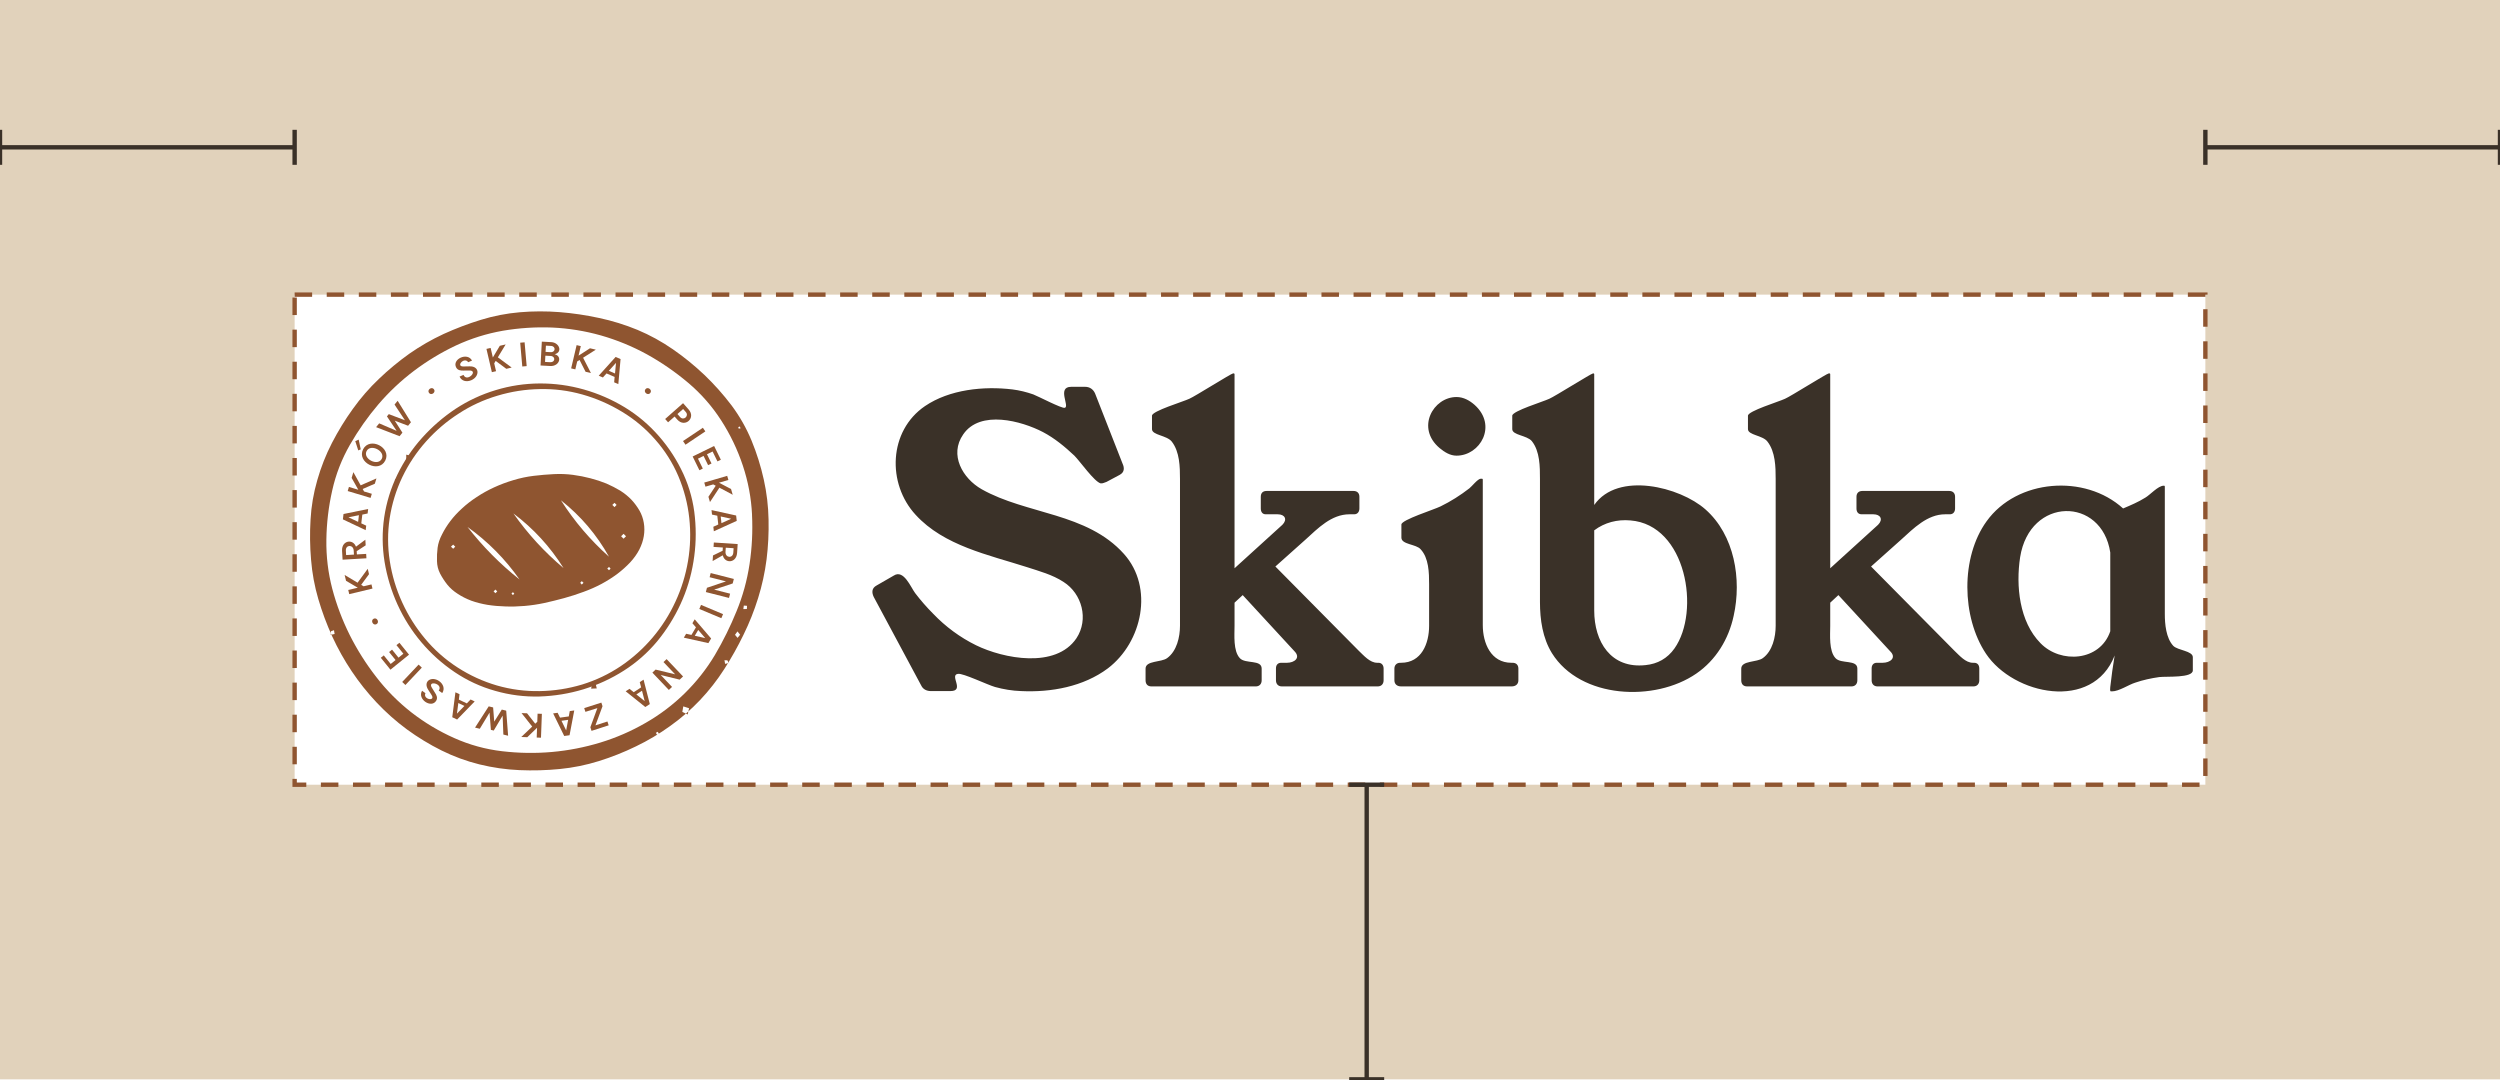
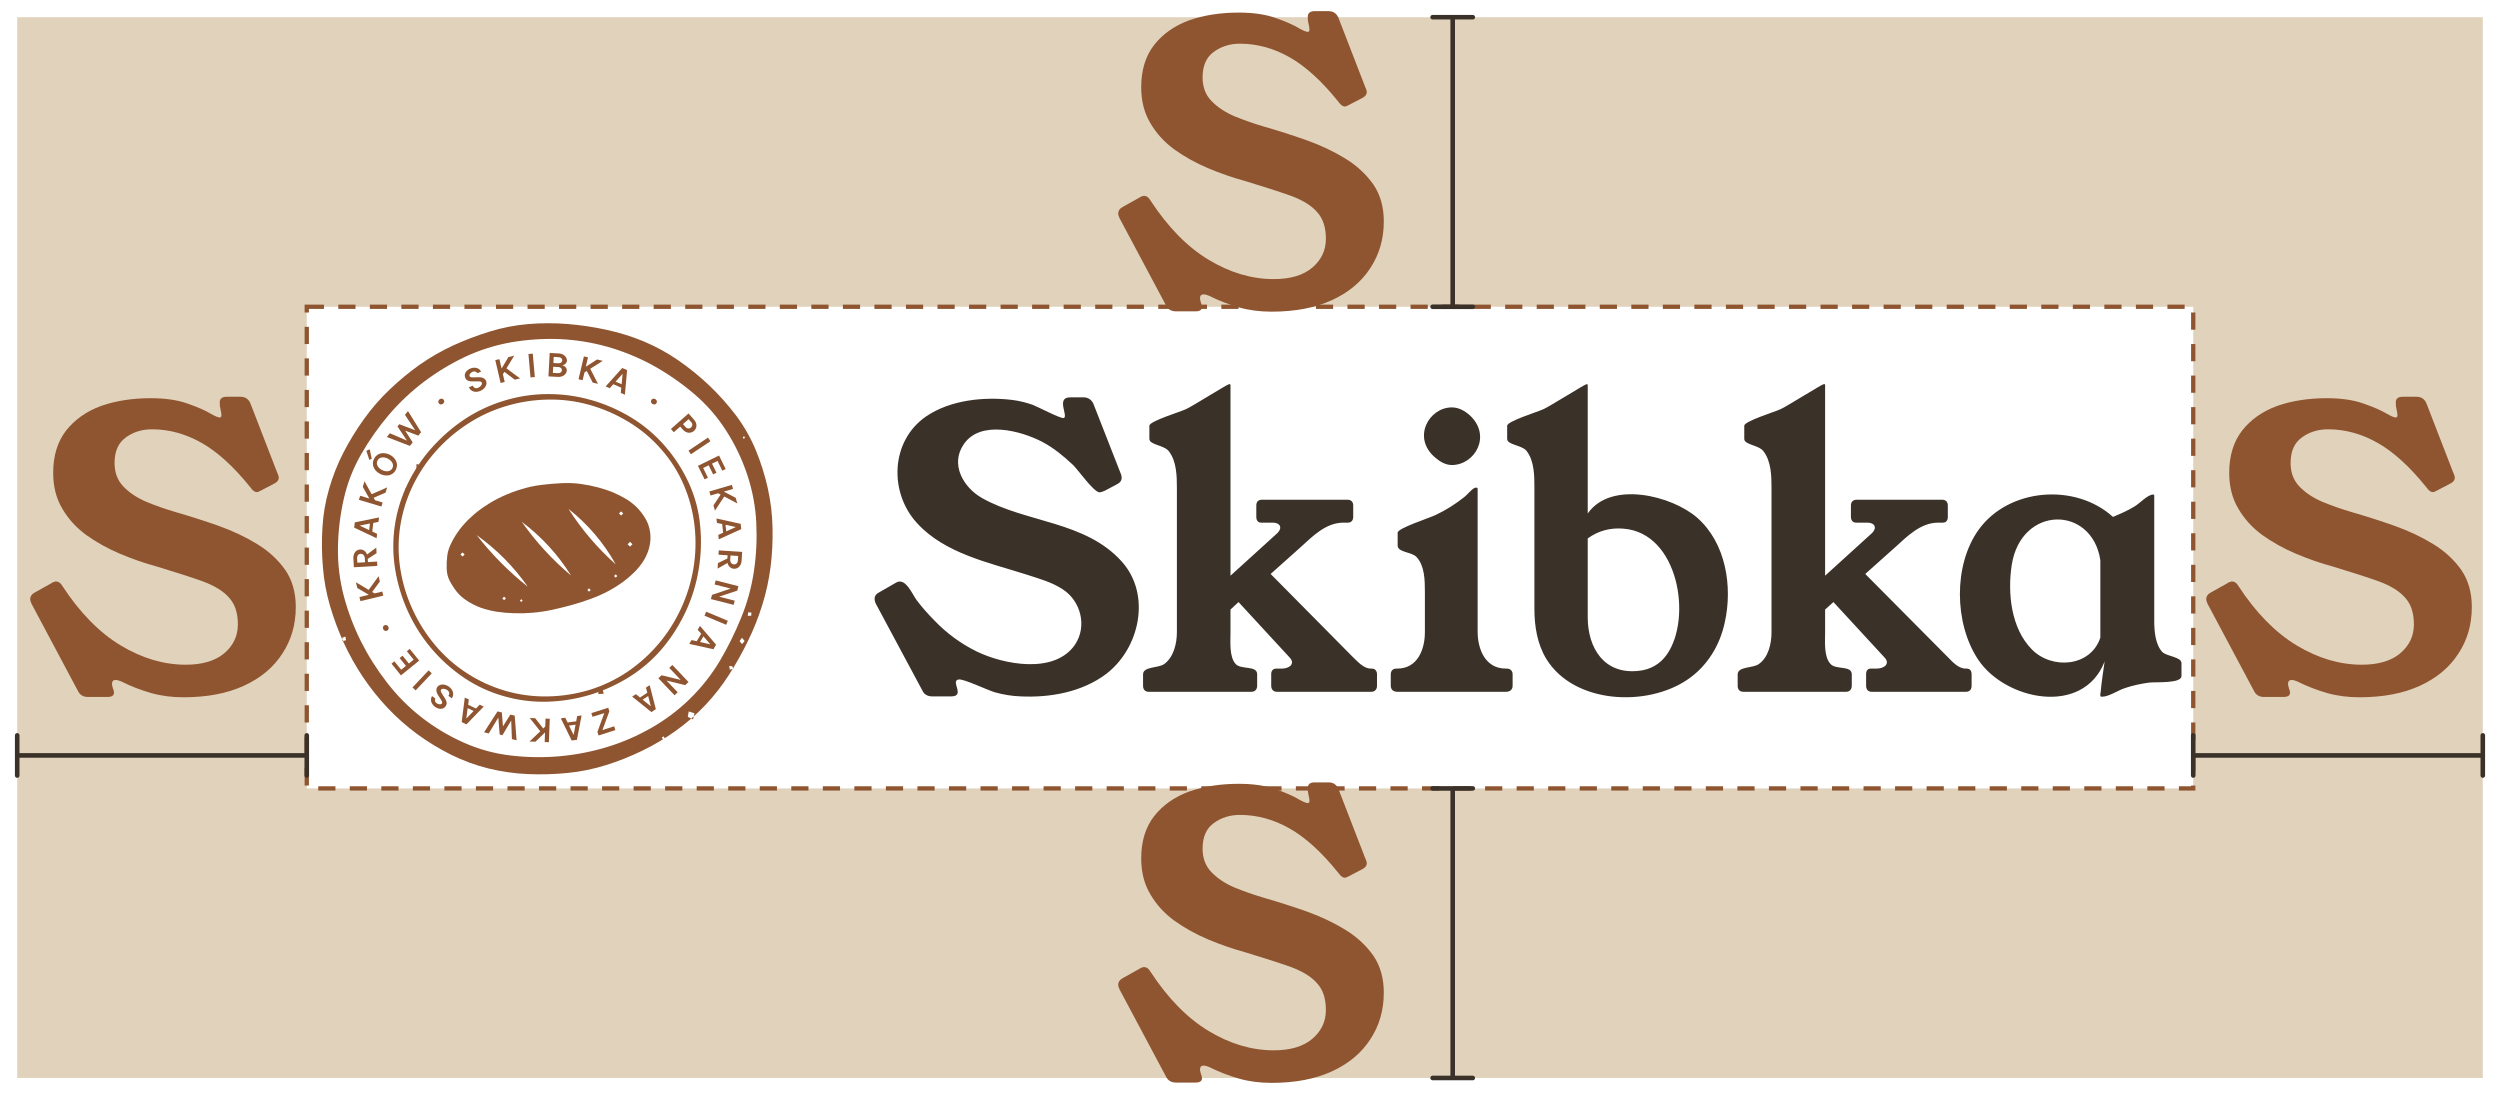
- <svg xmlns="http://www.w3.org/2000/svg" viewBox="0 0 857 370">
-   <path fill="#c9ad83" fill-opacity=".55" fill-rule="evenodd" d="M0 0h857v370H0Zm101 101v168h655V101Z" />
-   <path fill="none" stroke="#8f5530" stroke-dasharray="6 5" stroke-width="1.5" d="M101 101h655v168H101z" />
-   <path fill="none" d="M726 277h101v85H726z" />
+ <svg xmlns="http://www.w3.org/2000/svg" viewBox="-6 -6 872 382">
+   <path fill="#c9ad83" fill-opacity=".55" fill-rule="evenodd" d="M0 0h860v370H0Zm101 101v168h658V101Z" />
+   <path fill="none" stroke="#8f5530" stroke-dasharray="6 5" stroke-width="1.5" d="M101 101h658v168H101z" />
  <g fill="#8f5530">
    <path fill-rule="evenodd" d="M263.46 178.11q.16 6.89-.68 13.65-.88 6.8-2.9 13.27-2.01 6.47-5 12.56-2.93 6.05-6.59 11.76t-8.31 10.63q-4.7 4.95-10.25 8.9-5.54 4-11.72 6.97-6.13 2.99-12.68 5.04-6.6 2.06-13.44 2.73-6.89.68-13.82.38t-13.73-1.97q-6.77-1.68-13.02-4.79-6.22-3.1-11.85-7.22-5.58-4.12-10.33-9.16t-8.57-10.75-6.68-11.93q-2.85-6.26-4.78-12.85t-2.48-13.48q-.59-6.85-.17-13.75.38-6.89 2.31-13.52 1.89-6.64 5.04-12.77 3.15-6.09 7.14-11.63 3.99-5.59 8.95-10.3 4.91-4.7 10.45-8.65 5.59-3.9 11.76-6.76 6.18-2.81 12.73-4.83 6.51-2.01 13.36-2.6 6.8-.58 13.65-.04 6.8.54 13.56 2.01 6.72 1.43 13.15 4.08 6.38 2.68 12.14 6.67 5.7 3.95 10.79 8.78 5.04 4.83 9.28 10.42 4.2 5.63 6.89 12.14 2.65 6.46 4.16 13.27t1.64 13.73m-5.67-1.68q.42 8.57-.84 16.93-1.26 8.4-4.46 16.17-3.15 7.77-7.43 15.03-4.33 7.23-10.37 13.15-6.05 5.92-13.4 10.12-7.35 4.24-15.46 6.72-8.15 2.48-16.63 3.24-8.48.75-17.05-.26-8.57-1-16.47-4.53t-14.7-8.82q-6.8-5.34-12-12.1-5.26-6.76-9.08-14.36-3.82-7.65-6-15.88-2.15-8.27-2.02-16.84.12-8.53 2.01-16.88 1.85-8.31 6.11-15.71t9.7-13.78q5.5-6.42 12.22-11.5 6.76-5.09 14.4-8.7 7.69-3.57 16.05-5.04 8.4-1.43 16.88-1.1 8.53.39 16.72 2.7 8.23 2.35 15.75 6.46 7.52 4.16 14.15 9.75t11.34 12.9q4.7 7.3 7.44 15.53 2.73 8.23 3.15 16.8m-22.05 68.5-1.85-.88.33-1.89 1.98.63Zm17.09-26.25-.88-1.05.84-1.17.92 1.13Zm-3.02 8.57-1.26.34-.21-1.26 1 .04Zm-136.46-9.62.08-1.21 1.05-.38.21 1.3Zm112.52 33.9-.68.3-.37-.6.63-.37Zm27.97-104.67-.63.09-.13-.55.55-.17Zm2.18 61.91-1.22.04.17-1.21 1.1.08ZM140.9 158.04l-1.64-.34v-1.85l1.8.46Zm-5 6.63-.46.3-.08-.5.46-.3Zm66.74 71.4.3-1.64h1.25l.38 1.56Z" />
    <path fill-rule="evenodd" d="M238.21 177.31q.76 7.69-.5 15.25-1.22 7.56-4.41 14.49t-8.06 12.85q-4.92 5.88-11.39 10-6.46 4.11-13.81 6.38-7.35 2.23-15.08 2.48-7.73.21-15.2-1.93-7.48-2.1-13.9-6.43t-11.43-10.25q-4.96-5.88-8.15-12.89t-4.45-14.66q-1.23-7.6-.13-15.24 1.14-7.69 4.5-14.62t8.48-12.64 11.5-9.96q6.4-4.2 13.78-6.42 7.35-2.23 15.04-2.27t15.12 2.06 14.07 6.13q6.6 4.03 11.72 9.91t8.36 12.94q3.23 7.1 3.94 14.82m-1.93.3q.8 7.39-.42 14.66-1.22 7.3-4.32 13.98-3.07 6.68-7.82 12.3-4.78 5.64-10.92 9.8-6.13 4.11-13.23 6.3-7.14 2.14-14.57 2.26-7.48.13-14.66-1.93-7.18-2.1-13.48-6.17t-11.09-9.79-7.9-12.52q-3.1-6.76-4.24-14.1-1.17-7.4-.04-14.8 1.14-7.38 4.33-14.06 3.23-6.72 8.15-12.22 4.95-5.55 11.17-9.54 6.17-4.03 13.27-6.13 7.1-2.14 14.53-2.27 7.4-.17 14.58 1.85t13.6 5.92q6.43 3.87 11.39 9.54 5 5.67 7.93 12.55 2.94 6.93 3.74 14.37" />
    <g transform="matrix(.42 0 0 .42 101 101)">
      <defs>
        <path id="a" d="M0 .4c-4 0-7.5-2.3-7.6-6.5h3.5c0 7.1 13.5 1.3 5.3-1.6l-3.8-1.6c-2.2-.8-4.4-2.1-4.6-4.7-.7-7.6 13.4-8.2 14.1-.1H3.5c-1-5.7-11.4-.7-4.6 1.8l4.2 1.7c8 3.1 4.5 11-3.1 11" />
        <path id="b" d="M4.2-19.5h4.9L-3.8-6.3v-4.9zm-4.3 8.1L9.6 0H5.1l-7.7-9.1zM-7-19.5h3.5V0H-7z" />
        <path id="c" d="M-1.8 0v-19.5h3.6V0z" />
        <path id="d" d="M-6.9 0v-19.5H.9c6.6 0 9.8 7.8 3.2 9.7C10.7-8.5 8.6 0 1 0zm3.5-3.1H.9c4.1 0 4.2-5.1 0-5.1h-4.3zm0-13.3v5.1H.8c4 0 4.1-5.1 0-5.1z" />
        <path id="e" d="m-8.7 0 6.6-19.5h4.4L8.7 0H5L3.6-4.2h-7.2L-5 0zm6-6.9h5.5L.1-15.2z" />
        <path id="f" d="M-2.5-8c0-3.1 5-3.1 5 0s-5 3.1-5 0" />
        <path id="g" d="M-6 0v-19.5H.9c9.3 0 9.3 12.4 0 12.4h-3.3V0zm3.6-10.2H.9c4.3 0 4.3-6.2 0-6.2h-3.3z" />
        <path id="h" d="M-6 0v-19.5H6.5v3.1h-9v5.1h8.4v3.1h-8.4v5.1h9V0z" />
        <path id="i" d="M-6.9 0v-19.5H.3c9.6 0 9.7 11.9 0 11.9h-3.6V0zM3.7 0l-5.2-9.1h3.8l6 9.1zm-7-10H0c5.1 0 5.3-6.4.3-6.4h-3.6z" />
        <path id="j" d="M-8-19.5h3.8L4.7-5.6h-.3v-13.9H8V0H4.4l-9.5-14.7h.6V0H-8z" />
        <path id="k" d="M-7.2 0v-3.1L4.1-17.5v1.3H-7.2v-3.3H7.5v3.1L-3.1-2.8l-.1-.5 10.7.1V0z" />
        <path id="l" d="M-13.3-19.5h4l4.7 16.4h-.9l4.6-15.1h2.4L6.4-3.4h-.9l5-16.1h4L7.8 0H4.1L.3-11.5h.3L-3.2 0h-3.7z" />
        <path id="m" d="M0 .4c-11.8 0-11.9-20.2 0-20.3C11.9-19.9 11.9.4 0 .4m0-3.2c7.1 0 7.1-13.9 0-13.9S-7.1-2.8 0-2.8m-.9-18.8L-2.6-23 3-28.6l2.4 1.9z" />
      </defs>
      <use href="#a" transform="rotate(-23.22 241.14 -315.7)" />
      <use href="#b" transform="rotate(-13.1 352.58 -699.86)" />
      <use href="#c" transform="rotate(-5 763.74 -2119.12)" />
      <use href="#d" transform="rotate(3.07 -982.13 3902.64)" />
      <use href="#b" transform="rotate(13.25 -149.8 1031.8)" />
      <use href="#e" transform="rotate(23.3 -40.68 656.1)" />
      <use href="#f" transform="rotate(36.05 10.89 478.37)" />
      <use href="#g" transform="rotate(48.54 35.65 392.77)" />
      <use href="#c" transform="rotate(56.2 45.7 358.28)" />
      <use href="#h" transform="rotate(63.89 53.5 331.37)" />
      <use href="#b" transform="rotate(73.7 61.34 304.41)" />
      <use href="#e" transform="rotate(83.75 67.7 282.55)" />
      <use href="#i" transform="rotate(93.73 72.85 264.67)" />
      <use href="#j" transform="rotate(104.26 77.43 248.77)" />
      <use href="#c" transform="rotate(112.75 80.74 237.51)" />
      <use href="#e" transform="rotate(120.68 83.46 227.96)" />
      <use href="#j" transform="rotate(136.47 88.41 210.95)" />
      <use href="#e" transform="rotate(146.9 91.35 200.73)" />
      <use href="#k" transform="rotate(162.16 95.44 186.7)" />
      <use href="#e" transform="rotate(172.05 97.97 177.93)" />
      <use href="#b" transform="rotate(182.1 100.53 169.16)" />
      <use href="#l" transform="rotate(193.84 103.5 158.88)" />
      <use href="#e" transform="rotate(205.42 106.57 148.46)" />
      <use href="#a" transform="rotate(215.36 109.23 139.13)" />
      <use href="#c" transform="rotate(223.37 111.53 131.22)" />
      <use href="#h" transform="rotate(231.06 113.86 123.2)" />
      <use href="#f" transform="rotate(243.58 117.96 109.04)" />
      <use href="#b" transform="rotate(256.51 122.85 92.15)" />
      <use href="#i" transform="rotate(-93.33 127.37 76.7)" />
      <use href="#e" transform="rotate(-83.35 132.62 58.66)" />
      <use href="#b" transform="rotate(-73.31 138.97 36.6)" />
      <use href="#m" transform="rotate(-62.91 147.39 7.5)" />
      <use href="#l" transform="rotate(-50.75 161.17 -39.78)" />
      <use href="#f" transform="rotate(-36.05 189.11 -136.26)" />
    </g>
    <path fill-rule="evenodd" d="M219.23 175.05q1.1 1.97 1.47 4.2.38 2.22 0 4.53t-1.55 4.62q-1.18 2.27-3.11 4.37-1.98 2.1-4.41 3.95-2.48 1.85-5.42 3.44-2.94 1.56-6.17 2.73-3.28 1.22-6.64 2.14-3.4.93-6.8 1.68-3.4.72-6.77 1.01t-6.55.17q-3.19-.08-6.17-.55-2.98-.5-5.55-1.42-2.56-.97-4.66-2.36-2.1-1.34-3.57-3.15-1.43-1.8-2.48-3.82-1-1.97-1.05-4.24-.08-2.27.21-4.58.3-2.27 1.52-4.58 1.17-2.35 2.85-4.57t4-4.33q2.26-2.1 5.03-3.9 2.77-1.85 5.97-3.32t6.62-2.48q3.45-1.05 6.93-1.47 3.49-.42 6.93-.59 3.4-.17 6.55.25t6.01 1.18q2.9.75 5.46 1.8 2.52 1.1 4.75 2.44 2.18 1.39 3.82 3.1 1.64 1.77 2.77 3.75m-58.97 5.58q10.46 7.48 17.85 18.02-10-7.94-17.85-18.02m15.75-4.62q10.33 7.77 17.18 18.73-9.79-8.23-17.18-18.73m16.3-4.5q10.16 8.03 16.46 19.33-9.57-8.53-16.46-19.32m-23.1 31.21.63-.63.63.63-.63.63Zm40.7-29.65.75-.71.72.71-.72.76Zm-34.57 30.41.5-.5.47.5-.47.5Zm32.84-8.57.6-.59.54.6-.55.54Zm-9.28 4.87.55-.58.59.58-.6.6Zm14.03-15.96.84-.84.84.84-.84.84Zm-58.33 3.57.76-.71.71.71-.71.72Z" />
  </g>
-   <path fill="#3a3128" d="M379.3 165.2c-.7.2-1.3.6-2 .5-2.2-.6-7.1-7.6-9-9.5-3.3-3.1-6.8-6-10.8-8.1-7.3-3.8-21.5-7.7-27.3.8-4.9 7-.2 15.1 6.3 18.8 15.4 8.7 36.1 8 48.8 22.2 10.3 11.5 6.3 30.2-5.5 39.2-8.4 6.3-19.5 8.3-29.8 7.8-3-.1-6-.6-8.9-1.4-2.5-.7-11-4.8-12.7-4.5-3.1.4 2.5 5.9-2.6 5.9h-6.7c-1.4 0-2.7-.6-3.3-1.9l-16.3-30.4c-.7-1.5-.7-3 1-3.9l5.9-3.4c3.4-2.2 5.8 4 7.3 6 1.9 2.5 4 4.9 6.2 7.1 4.2 4.4 9.2 8.1 14.7 10.8 9.4 4.6 27.3 8.1 34.4-2.4 4.3-6.5 1.9-15.3-4.4-19.3-3.8-2.5-8.3-3.7-12.6-5.1-13.1-4.2-28.4-7.3-38.1-17.9-9.9-10.7-9.3-28.8 3.2-37.3 8.4-5.7 20.1-6.9 30-5.7 2.4.3 4.8.9 7.1 1.7 1.6.6 9.8 4.9 10.8 4.6 1.8-.4-2.8-7.2 2.2-7.2h4.8c1.6 0 2.8.9 3.4 2.3l9.4 24c.7 1.5.7 3-1 3.9zm93.2 62c1.2 0 1.8.9 1.8 2v4c0 1.3-.8 2.1-2 2.1h-32.9c-1.2 0-2-.8-2-2.1v-4.1c0-1.1.6-1.9 1.8-1.9h2c2.5 0 4.8-1.7 2.5-4L426 204l-2.8 2.6v7.9c0 3.2-.5 8.6 1.8 11.1 1.9 2.1 7.5.4 7.5 3.6v4c0 1.3-.8 2.1-2 2.1h-35.8c-1.3 0-2-.8-2-2.1v-4c0-2.8 5.4-2.1 7.4-3.6 3.3-2.4 4.4-7.2 4.4-11.1v-50.3c0-4.2-.1-9.3-2.8-12.8-1.7-2.2-6.8-2.2-6.8-4.3v-4.6c0-1.6 10.7-4.8 12.8-5.8 1.9-.8 14.4-8.7 15-8.7h.2q.3 0 .3.3v66.5l16.4-14.9c1.8-1.8.9-3.6-1.6-3.6h-4.1c-1.2 0-1.7-.9-1.7-2v-4c0-1.3.7-2 2-2H464c1.2 0 2 .7 2 2v4c0 1.1-.6 2-1.8 2h-1.6c-6.2 0-10.8 4.8-15.1 8.7l-10.3 9.2 28.6 28.9c1.7 1.6 3.8 4.1 6.3 4.1zm46 0c1.3 0 2 .8 2 2v4c0 1.4-1 2.1-2.3 2.1h-37.9c-1.3 0-2.3-.7-2.3-2.1v-4c0-1.2.8-2 2-2h.3c7 0 9.6-6.6 9.6-12.7v-14.2c0-4-.1-9-2.9-12-1.5-1.8-6.6-1.6-6.6-4v-4.5c0-1.6 11.2-5.1 13.4-6.2 3.5-1.7 6.8-3.8 9.9-6.2.8-.6 2.9-3.3 3.9-3.3h.4q.3 0 .3.3v49.9c0 6.2 2.8 12.9 9.8 12.9zm-19.2-91.1c2.4 0 4.5 1.2 6.2 2.7 7.9 7.1 1.9 17.4-6.2 17.4-2.2 0-4.1-1.2-5.8-2.6-8.2-6.9-2.2-17.5 5.8-17.5m28.6 28.1c0-4.2 0-9.5-2.8-13-1.7-2-6.7-2-6.7-4.1v-4.6c0-1.6 10.6-4.8 12.7-5.8 1.9-.8 14.4-8.7 15-8.7h.1q.3 0 .3.3v44.8c8.1-11.6 29.4-6.2 38.1 1.5 10 8.8 12.5 24 9.7 36.5-1.7 8-6.1 15.2-12.8 19.8-14.2 9.8-39.7 8.7-49.5-7-3.2-5.2-4.1-11.5-4.1-17.5zm18.6 45.1c0 10.7 5.7 20 17.6 18.7 4.1-.4 7.5-2.3 9.9-5.7 9-12.7 4.1-42.4-15.1-43.9-4.5-.4-8.8.7-12.4 3.4zm130.2 17.9c1.3 0 1.8.9 1.8 2v4c0 1.3-.8 2.1-2 2.1h-32.9c-1.2 0-2-.8-2-2.1v-4.1c0-1.1.6-1.9 1.8-1.9h2c2.5 0 4.9-1.7 2.5-4L630.2 204l-2.8 2.6v7.9c0 3.2-.5 8.6 1.8 11.1 1.9 2.1 7.5.4 7.5 3.6v4c0 1.3-.8 2.1-2 2.1h-35.8c-1.3 0-2-.8-2-2.1v-4c0-2.8 5.4-2.1 7.4-3.6 3.3-2.4 4.4-7.2 4.4-11.1v-50.3c0-4.2-.1-9.3-2.8-12.8-1.6-2.2-6.7-2.2-6.7-4.3v-4.6c0-1.6 10.6-4.8 12.7-5.8 1.9-.8 14.4-8.7 15-8.7h.3c.1 0 .2.1.2.3v66.5l16.4-14.9c1.8-1.8.9-3.6-1.6-3.6h-4c-1.3 0-1.8-.9-1.8-2v-4c0-1.3.8-2 2-2h29.8c1.2 0 2 .7 2 2v4c0 1.1-.6 2-1.8 2h-1.6c-6.1 0-10.8 4.8-15.1 8.7l-10.3 9.2 28.6 28.9c1.7 1.6 3.8 4.1 6.3 4.1zm65.4-16.7c0 3.4.4 8.2 2.9 10.9 1.6 1.6 6.7 1.7 6.7 3.9v4.5c0 2.7-9 2-11.5 2.3-2.8.4-5.6 1-8.2 1.9-2.3.7-5.6 3-8 3h-.4c-.4 0-.2-1.2-.2-1.5q.6-5.4 1.5-10.8c-7.5 19.3-34.7 13.5-44.1-.6-8.4-12.6-8.7-33.1.2-45.4 10.4-14.5 33.7-16.3 46.8-4.4 2.6-1.1 5.2-2.2 7.6-3.7 1.6-.9 4.4-4.1 6.3-4.1h.2c.1 0 .2.1.2.3zm-18.7-21.1c-2.9-19.2-27.6-19.2-30.9 1.6-1.5 9.8-.3 22.1 7 29.5 6.9 7.1 20.4 6.2 23.9-4.1z" />
-   <path fill="none" stroke="#3a3128" stroke-width="1.5" d="M101 50.5H0m0-6v12m101-12v12m655-6h101m-101-6v12m101-12v12M468.5 269v101m-6-101h12m-12 101h12" />
+   <path fill="#3a3128" d="M379.3 165.2c-.7.2-1.3.6-2 .5-2.2-.6-7.1-7.6-9-9.5-3.3-3.1-6.8-6-10.8-8.1-7.3-3.8-21.5-7.7-27.3.8-4.9 7-.2 15.1 6.3 18.8 15.4 8.7 36.1 8 48.8 22.2 10.3 11.5 6.3 30.2-5.5 39.2-8.4 6.3-19.5 8.3-29.8 7.8-3-.1-6-.6-8.9-1.4-2.5-.7-11-4.8-12.7-4.5-3.1.4 2.5 5.9-2.6 5.9h-6.7c-1.4 0-2.7-.6-3.3-1.9l-16.3-30.4c-.7-1.5-.7-3 1-3.9l5.9-3.4c3.4-2.2 5.8 4 7.3 6 1.9 2.5 4 4.9 6.2 7.1 4.2 4.4 9.2 8.1 14.7 10.8 9.4 4.6 27.3 8.1 34.4-2.4 4.3-6.5 1.9-15.3-4.4-19.3-3.8-2.5-8.3-3.7-12.6-5.1-13.1-4.2-28.4-7.3-38.1-17.9-9.9-10.7-9.3-28.8 3.2-37.3 8.4-5.7 20.1-6.9 30-5.7 2.4.3 4.8.9 7.1 1.7 1.6.6 9.8 4.9 10.8 4.6 1.8-.4-2.8-7.2 2.2-7.2h4.8c1.6 0 2.8.9 3.4 2.3l9.4 24c.7 1.5.7 3-1 3.9zm93.2 62c1.2 0 1.8.9 1.8 2v4c0 1.3-.8 2.1-2 2.1h-32.9c-1.2 0-2-.8-2-2.1v-4.1c0-1.1.6-1.9 1.8-1.9h2c2.5 0 4.8-1.7 2.5-4L426 204l-2.8 2.6v7.9c0 3.2-.5 8.6 1.8 11.1 1.9 2.1 7.5.4 7.5 3.6v4c0 1.3-.8 2.1-2 2.1h-35.8c-1.3 0-2-.8-2-2.1v-4c0-2.8 5.4-2.1 7.4-3.6 3.3-2.4 4.4-7.2 4.4-11.1v-50.3c0-4.2-.1-9.3-2.8-12.8-1.7-2.2-6.8-2.2-6.8-4.3v-4.6c0-1.6 10.7-4.8 12.8-5.8 1.9-.8 14.4-8.7 15-8.7h.2q.3 0 .3.3v66.5l16.4-14.9c1.8-1.8.9-3.6-1.6-3.6h-4.1c-1.2 0-1.7-.9-1.7-2v-4c0-1.3.7-2 2-2H464c1.2 0 2 .7 2 2v4c0 1.1-.6 2-1.8 2h-1.6c-6.2 0-10.8 4.8-15.1 8.7l-10.3 9.2 28.6 28.9c1.7 1.6 3.8 4.1 6.3 4.1zm47.1 0c1.2 0 2 .8 2 2v4c0 1.4-1 2.1-2.3 2.1h-37.9c-1.3 0-2.3-.7-2.3-2.1v-4c0-1.2.7-2 2-2h.3c7 0 9.6-6.6 9.6-12.7v-14.2c0-4-.1-9-2.9-12-1.6-1.8-6.6-1.6-6.6-4v-4.5c0-1.6 11.1-5.1 13.3-6.2 3.6-1.7 6.9-3.8 9.9-6.2.9-.6 3-3.3 4-3.3h.4q.3 0 .3.3v49.9c0 6.2 2.7 12.9 9.8 12.9zm-19.2-91.1c2.4 0 4.5 1.2 6.2 2.7 7.8 7.1 1.9 17.4-6.2 17.4-2.2 0-4.2-1.2-5.8-2.6-8.2-6.9-2.2-17.5 5.8-17.5m28.8 28.1c0-4.2 0-9.5-2.8-13-1.7-2-6.7-2-6.7-4.1v-4.6c0-1.6 10.6-4.8 12.7-5.8 1.9-.8 14.4-8.7 15-8.7h.2c.1 0 .2.1.2.3v44.8c8.1-11.6 29.4-6.2 38.2 1.5 10 8.8 12.4 24 9.6 36.5-1.7 8-6.1 15.2-12.8 19.8-14.1 9.8-39.7 8.7-49.4-7-3.2-5.2-4.2-11.5-4.2-17.5zm18.6 45.1c0 10.7 5.7 20 17.7 18.7 4.1-.4 7.5-2.3 9.9-5.7 8.9-12.7 4.1-42.4-15.1-43.9-4.5-.4-8.8.7-12.5 3.4zM680 227.2c1.2 0 1.7.9 1.7 2v4c0 1.3-.7 2.1-2 2.1h-32.8c-1.3 0-2-.8-2-2.1v-4.1c0-1.1.5-1.9 1.7-1.9h2c2.6 0 4.9-1.7 2.6-4L633.5 204l-2.9 2.6v7.9c0 3.2-.5 8.6 1.9 11.1 1.8 2.1 7.4.4 7.4 3.6v4c0 1.3-.8 2.1-2 2.1h-35.8c-1.3 0-2-.8-2-2.1v-4c0-2.8 5.5-2.1 7.4-3.6 3.4-2.4 4.4-7.2 4.4-11.1v-50.3c0-4.2-.1-9.3-2.8-12.8-1.6-2.2-6.7-2.2-6.7-4.3v-4.6c0-1.6 10.6-4.8 12.7-5.8 1.9-.8 14.4-8.7 15-8.7h.3c.2 0 .2.1.2.3v66.5l16.4-14.9c1.8-1.8.9-3.6-1.6-3.6h-4c-1.2 0-1.8-.9-1.8-2v-4c0-1.3.8-2 2-2h29.8c1.2 0 2 .7 2 2v4c0 1.1-.5 2-1.7 2H670c-6.1 0-10.8 4.8-15.1 8.7l-10.3 9.2 28.7 28.9c1.6 1.6 3.7 4.1 6.3 4.1zm65.4-16.7c0 3.4.3 8.2 2.8 10.9 1.6 1.6 6.7 1.7 6.7 3.9v4.5c0 2.7-9 2-11.4 2.3-2.8.4-5.7 1-8.3 1.9-2.3.7-5.6 3-7.9 3h-.4c-.5 0-.3-1.2-.2-1.5.3-3.6.9-7.2 1.4-10.8-7.5 19.3-34.7 13.5-44.1-.6-8.4-12.6-8.7-33.1.2-45.4 10.5-14.5 33.7-16.3 46.8-4.4 2.6-1.1 5.2-2.2 7.6-3.7 1.6-.9 4.5-4.1 6.4-4.1h.1q.3 0 .3.3zm-18.8-21.1c-2.9-19.2-27.6-19.2-30.9 1.6-1.5 9.8-.3 22.1 7 29.5 6.9 7.1 20.5 6.2 23.9-4.1z" />
+   <path fill="#8f5530" d="m464.61 30.55-.8.4q-.4.2-.8.2-1 0-2.21-1.7-8.65-10.76-16.99-15.48t-17.29-4.73q-5.32 0-9.24 2.92-3.82 2.81-3.82 8.84 0 5.03 3.12 8.24 3.11 3.22 8.04 5.33 4.92 2.01 10.05 3.52 7.63 2.2 15.07 4.82 7.54 2.71 13.57 6.43t9.75 9.05q3.61 5.32 3.61 12.86 0 9.15-4.72 16.28-4.62 7.14-13.37 11.16t-21.1 4.02q-6.13 0-11.36-1.5-5.32-1.52-10.35-4.03-1.1-.5-2-.5-1.21 0-1.21 1.4 0 .4.3 1.41.4 1 .4 1.61 0 1.5-2.31 1.5h-6.74q-2.4 0-3.41-1.9l-16.28-30.55q-.5-1.1-.5-1.61 0-1.5 1.5-2.31l5.93-3.32q.4-.3.8-.4.4-.2.8-.2 1.31 0 2.22 1.6 9.15 13.98 20.3 20.7 11.16 6.74 22.71 6.74 8.75 0 13.47-4.02t4.72-10.05q0-5.93-3.01-9.24-2.92-3.42-9.15-5.73-6.23-2.21-15.88-5.13-6.63-1.8-13.06-4.52t-11.76-6.53q-5.23-3.82-8.34-9.15-3.22-5.32-3.22-12.56 0-8.95 4.53-14.77 4.52-5.73 12.16-8.55 7.74-2.71 17.38-2.71 7.54 0 12.87 1.9 5.22 1.82 8.04 3.53 2.3 1.3 3.11 1.3.6 0 .6-.8 0-.7-.3-1.91-.3-1.2-.3-2.51 0-2.01 2.41-2.01h4.83q2.41 0 3.42 2.2l9.34 24.13q.3.6.4 1 .2.5.2.9 0 1.21-1.5 2.02Zm0 269-.8.4q-.4.2-.8.2-1 0-2.21-1.7-8.65-10.76-16.99-15.48t-17.29-4.73q-5.32 0-9.24 2.92-3.82 2.81-3.82 8.84 0 5.03 3.12 8.24 3.11 3.22 8.04 5.33 4.92 2.01 10.05 3.52 7.63 2.2 15.07 4.82 7.54 2.71 13.57 6.43t9.75 9.05q3.61 5.32 3.61 12.86 0 9.15-4.72 16.28-4.62 7.14-13.37 11.16t-21.1 4.02q-6.13 0-11.36-1.5-5.32-1.52-10.35-4.03-1.1-.5-2-.5-1.21 0-1.21 1.4 0 .4.3 1.41.4 1 .4 1.61 0 1.5-2.31 1.5h-6.74q-2.4 0-3.41-1.9l-16.28-30.55q-.5-1.1-.5-1.61 0-1.5 1.5-2.31l5.93-3.32q.4-.3.8-.4.4-.2.8-.2 1.31 0 2.22 1.6 9.15 13.97 20.3 20.7 11.16 6.74 22.71 6.74 8.75 0 13.47-4.02t4.72-10.05q0-5.93-3.01-9.24-2.92-3.42-9.15-5.73-6.23-2.21-15.88-5.13-6.63-1.8-13.06-4.52t-11.76-6.53q-5.23-3.82-8.34-9.15-3.22-5.33-3.22-12.56 0-8.95 4.53-14.77 4.52-5.73 12.16-8.55 7.74-2.71 17.38-2.71 7.54 0 12.87 1.9 5.22 1.82 8.04 3.53 2.3 1.3 3.11 1.3.6 0 .6-.8 0-.7-.3-1.91-.3-1.2-.3-2.51 0-2.01 2.41-2.01h4.83q2.41 0 3.42 2.2l9.34 24.13q.3.6.4 1 .2.5.2.9 0 1.21-1.5 2.02Zm-379.5-134.5-.8.4q-.4.2-.8.2-1 0-2.21-1.7-8.65-10.76-16.99-15.48t-17.29-4.73q-5.32 0-9.24 2.92-3.82 2.81-3.82 8.84 0 5.03 3.12 8.24 3.11 3.22 8.04 5.33 4.92 2.01 10.05 3.52 7.63 2.2 15.07 4.82 7.54 2.71 13.57 6.43t9.75 9.05q3.61 5.32 3.61 12.86 0 9.15-4.72 16.28-4.62 7.14-13.37 11.16t-21.1 4.02q-6.13 0-11.36-1.5-5.32-1.52-10.35-4.03-1.1-.5-2-.5-1.21 0-1.21 1.4 0 .4.3 1.41.4 1 .4 1.61 0 1.5-2.31 1.5H24.7q-2.4 0-3.41-1.9L5.02 204.65q-.5-1.1-.5-1.61 0-1.5 1.5-2.31l5.93-3.32q.4-.3.8-.4.4-.2.8-.2 1.31 0 2.22 1.6 9.15 13.97 20.3 20.7 11.16 6.74 22.71 6.74 8.75 0 13.47-4.02t4.72-10.05q0-5.93-3.01-9.24-2.92-3.42-9.15-5.73-6.23-2.21-15.88-5.13-6.63-1.8-13.06-4.52t-11.76-6.53q-5.23-3.82-8.34-9.15-3.22-5.32-3.22-12.56 0-8.95 4.53-14.77 4.52-5.73 12.16-8.55 7.73-2.71 17.38-2.71 7.54 0 12.87 1.9 5.22 1.82 8.04 3.53 2.3 1.3 3.11 1.3.6 0 .6-.8 0-.7-.3-1.91-.3-1.2-.3-2.51 0-2.01 2.41-2.01h4.83q2.41 0 3.42 2.2l9.34 24.13q.3.6.4 1 .2.5.2.9 0 1.21-1.5 2.02Zm759 0-.8.4q-.4.2-.8.2-1 0-2.21-1.7-8.65-10.76-16.99-15.48t-17.28-4.73q-5.33 0-9.25 2.92-3.82 2.81-3.82 8.84 0 5.03 3.12 8.24 3.11 3.22 8.04 5.33 4.92 2.01 10.05 3.52 7.63 2.2 15.07 4.82 7.54 2.71 13.57 6.43t9.75 9.05q3.61 5.32 3.61 12.86 0 9.15-4.72 16.28-4.62 7.14-13.37 11.16t-21.1 4.02q-6.13 0-11.36-1.5-5.32-1.52-10.35-4.03-1.1-.5-2-.5-1.21 0-1.21 1.4 0 .4.3 1.41.4 1 .4 1.61 0 1.5-2.31 1.5h-6.74q-2.4 0-3.41-1.9l-16.28-30.55q-.5-1.1-.5-1.61 0-1.5 1.5-2.31l5.93-3.32q.4-.3.8-.4.4-.2.8-.2 1.32 0 2.22 1.6 9.14 13.97 20.3 20.7 11.16 6.74 22.71 6.74 8.75 0 13.47-4.02t4.72-10.05q0-5.93-3.01-9.24-2.92-3.42-9.15-5.73-6.23-2.21-15.88-5.13-6.63-1.8-13.06-4.52t-11.76-6.53q-5.23-3.82-8.34-9.15-3.22-5.32-3.22-12.56 0-8.95 4.53-14.77 4.52-5.73 12.16-8.55 7.73-2.71 17.38-2.71 7.54 0 12.87 1.9 5.22 1.82 8.04 3.53 2.3 1.3 3.11 1.3.6 0 .6-.8 0-.7-.3-1.91-.3-1.2-.3-2.51 0-2.01 2.41-2.01h4.83q2.41 0 3.42 2.2l9.34 24.13q.3.6.4 1 .2.5.2.9 0 1.21-1.5 2.02Z" />
+   <path fill="none" stroke="#3a3128" stroke-linecap="round" stroke-width="1.6" d="M500.7 0v101m-7-101h14m-14 101h14m-7 168v101m-7-101h14m-14 101h14M0 257.5h101m-101-7v14m101-14v14m658-7h101m-101-7v14m101-14v14" />
</svg>
